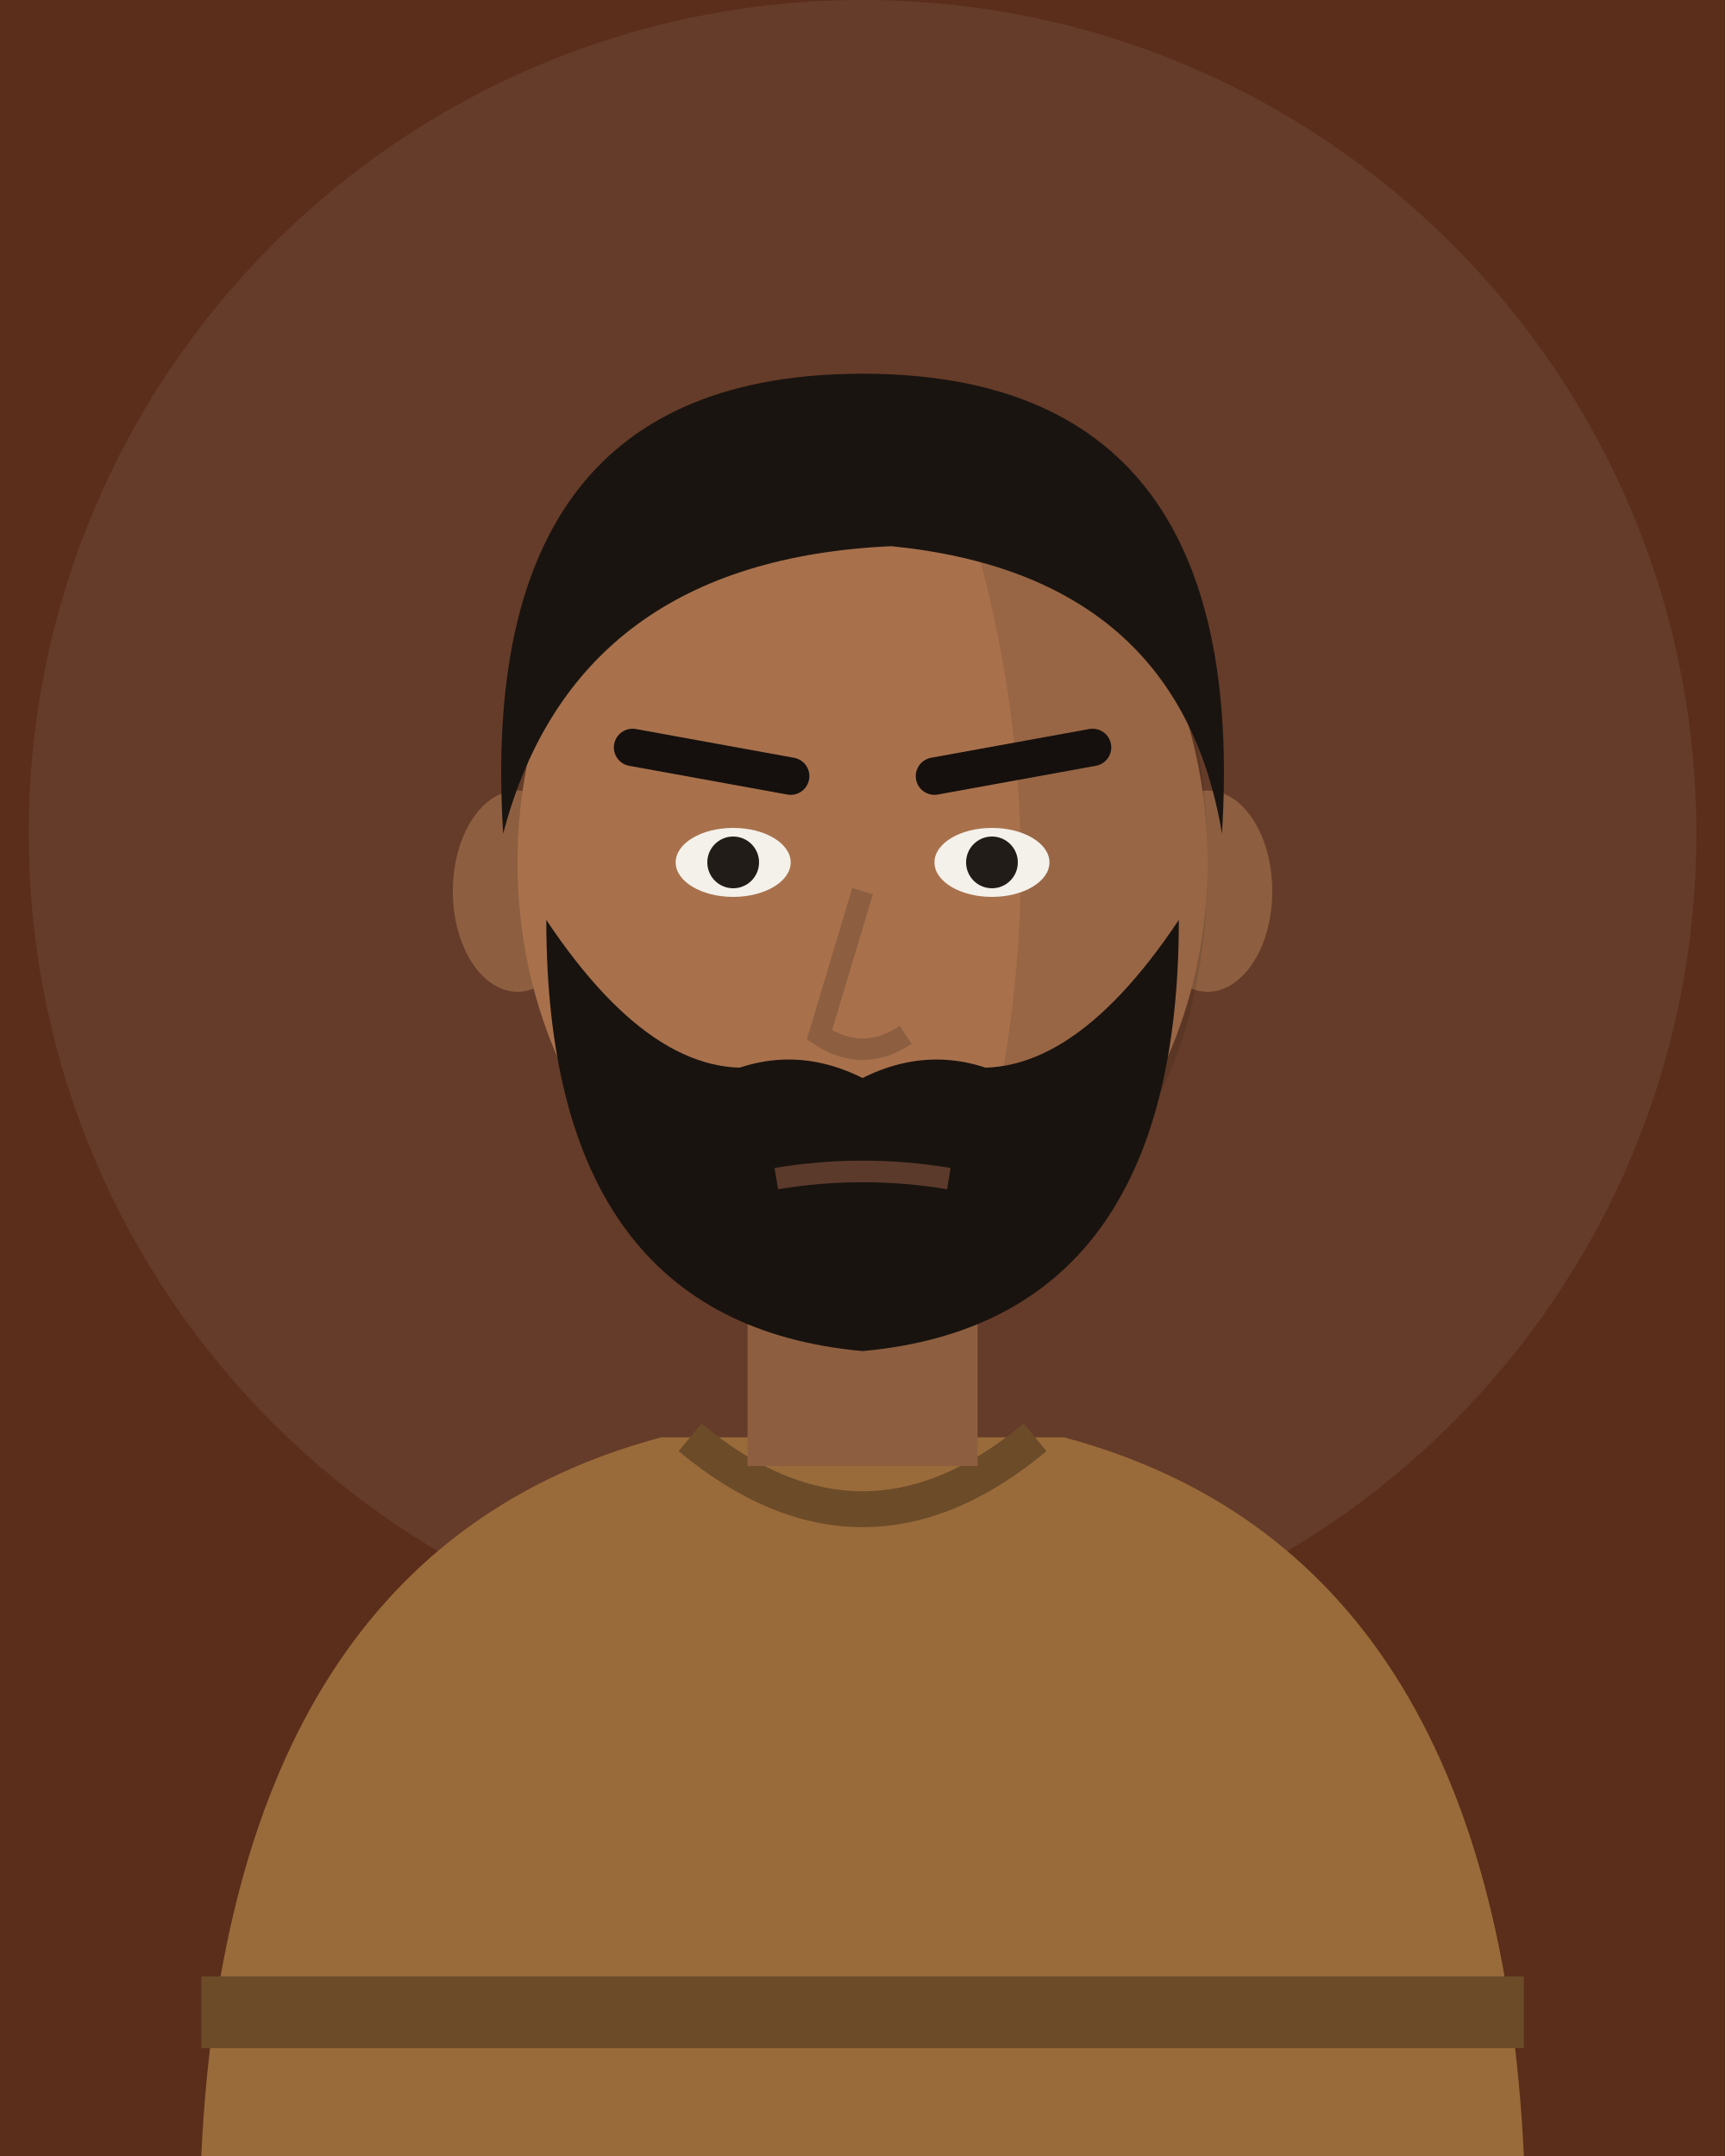
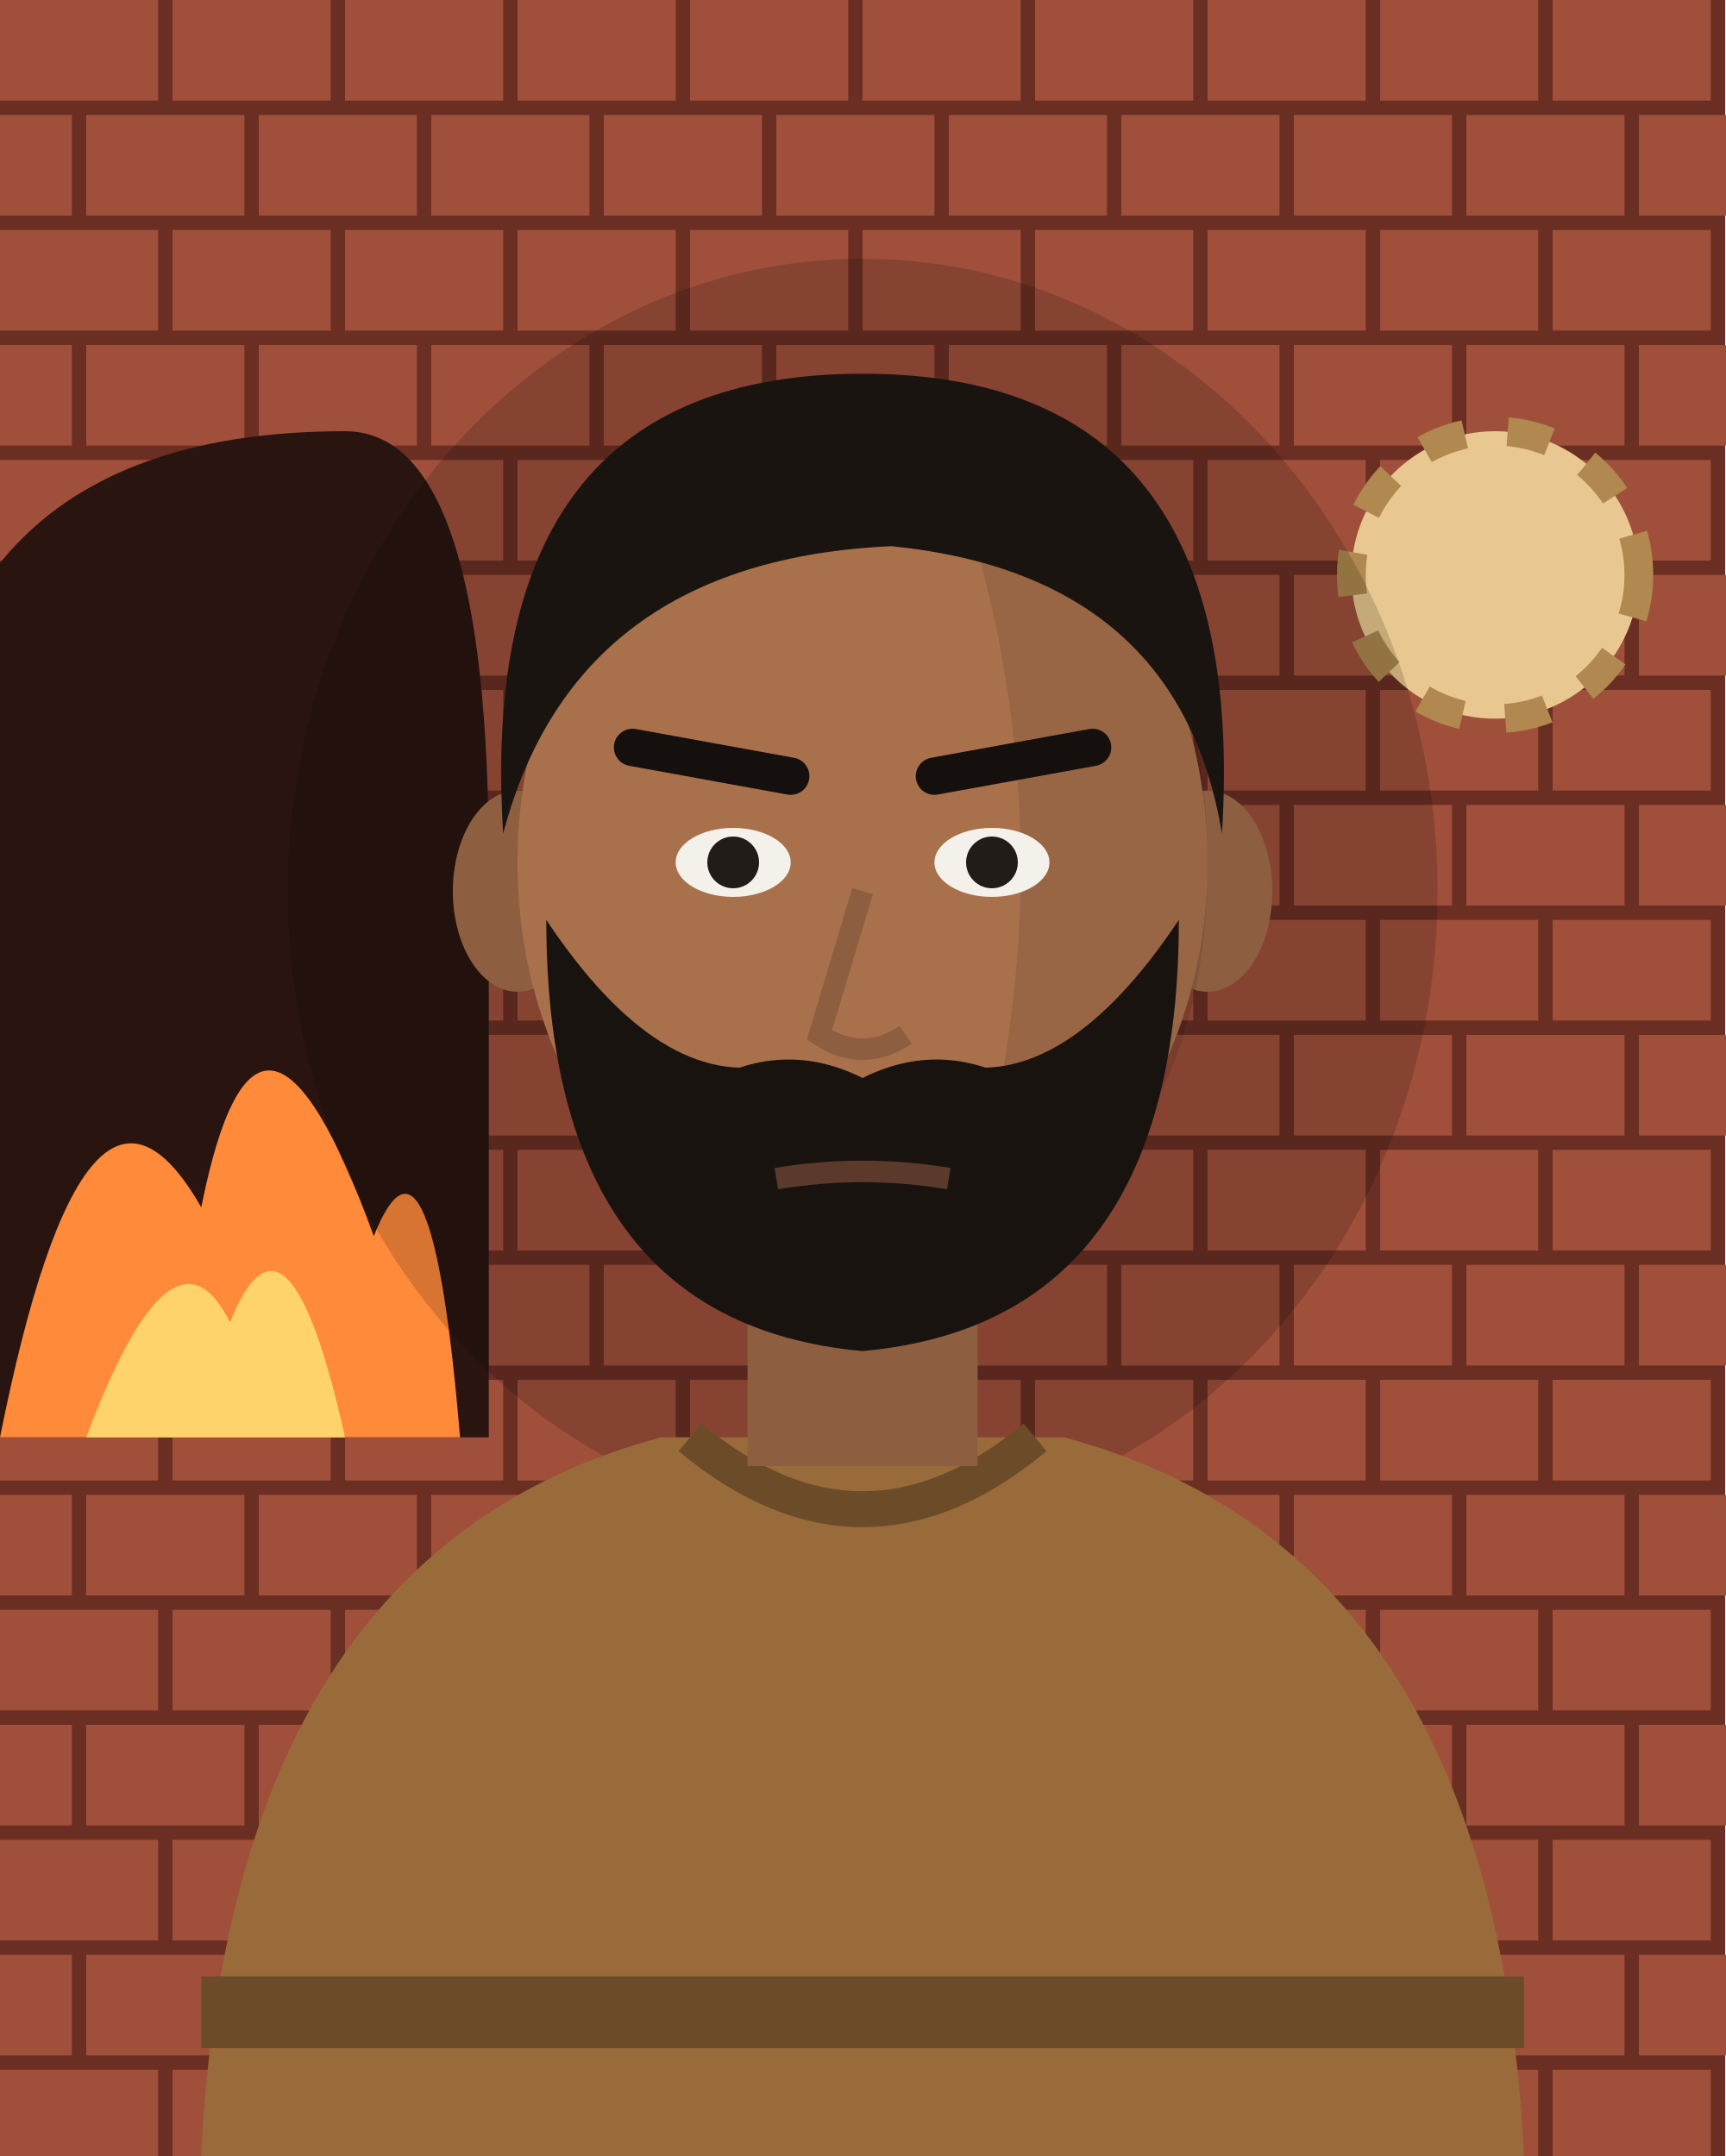
<svg xmlns="http://www.w3.org/2000/svg" viewBox="0 0 120 150" role="img" aria-label="Aulo Pacuvio">
  <style>.fx{transform-box:fill-box;transform-origin:center}.tw{animation:tw 3s ease-in-out infinite}.pu{animation:pu 4s ease-in-out infinite}@keyframes tw{50%{opacity:.25}}@keyframes pu{50%{opacity:.55}}@keyframes spin{to{transform:rotate(360deg)}}@media (prefers-reduced-motion:reduce){*{animation:none!important}}</style>
-   <rect width="120" height="150" fill="#5a2e1a" />
-   <circle cx="60" cy="58" r="58" fill="#fff" opacity=".07" />
+   <rect width="120" height="150" fill="#6a2e22" />
+   <rect x="0" y="0" width="11" height="7" fill="#a0503a" />
+   <rect x="12" y="0" width="11" height="7" fill="#a0503a" />
+   <rect x="24" y="0" width="11" height="7" fill="#a0503a" />
+   <rect x="36" y="0" width="11" height="7" fill="#a0503a" />
+   <rect x="48" y="0" width="11" height="7" fill="#a0503a" />
+   <rect x="60" y="0" width="11" height="7" fill="#a0503a" />
+   <rect x="72" y="0" width="11" height="7" fill="#a0503a" />
+   <rect x="84" y="0" width="11" height="7" fill="#a0503a" />
+   <rect x="96" y="0" width="11" height="7" fill="#a0503a" />
+   <rect x="108" y="0" width="11" height="7" fill="#a0503a" />
+   <rect x="-6" y="8" width="11" height="7" fill="#a0503a" />
+   <rect x="6" y="8" width="11" height="7" fill="#a0503a" />
+   <rect x="18" y="8" width="11" height="7" fill="#a0503a" />
+   <rect x="30" y="8" width="11" height="7" fill="#a0503a" />
+   <rect x="42" y="8" width="11" height="7" fill="#a0503a" />
+   <rect x="54" y="8" width="11" height="7" fill="#a0503a" />
+   <rect x="66" y="8" width="11" height="7" fill="#a0503a" />
+   <rect x="78" y="8" width="11" height="7" fill="#a0503a" />
+   <rect x="90" y="8" width="11" height="7" fill="#a0503a" />
+   <rect x="102" y="8" width="11" height="7" fill="#a0503a" />
+   <rect x="114" y="8" width="11" height="7" fill="#a0503a" />
+   <rect x="0" y="16" width="11" height="7" fill="#a0503a" />
+   <rect x="12" y="16" width="11" height="7" fill="#a0503a" />
+   <rect x="24" y="16" width="11" height="7" fill="#a0503a" />
+   <rect x="36" y="16" width="11" height="7" fill="#a0503a" />
+   <rect x="48" y="16" width="11" height="7" fill="#a0503a" />
+   <rect x="60" y="16" width="11" height="7" fill="#a0503a" />
+   <rect x="72" y="16" width="11" height="7" fill="#a0503a" />
+   <rect x="84" y="16" width="11" height="7" fill="#a0503a" />
+   <rect x="96" y="16" width="11" height="7" fill="#a0503a" />
+   <rect x="108" y="16" width="11" height="7" fill="#a0503a" />
+   <rect x="-6" y="24" width="11" height="7" fill="#a0503a" />
+   <rect x="6" y="24" width="11" height="7" fill="#a0503a" />
+   <rect x="18" y="24" width="11" height="7" fill="#a0503a" />
+   <rect x="30" y="24" width="11" height="7" fill="#a0503a" />
+   <rect x="42" y="24" width="11" height="7" fill="#a0503a" />
+   <rect x="54" y="24" width="11" height="7" fill="#a0503a" />
+   <rect x="66" y="24" width="11" height="7" fill="#a0503a" />
+   <rect x="78" y="24" width="11" height="7" fill="#a0503a" />
+   <rect x="90" y="24" width="11" height="7" fill="#a0503a" />
+   <rect x="102" y="24" width="11" height="7" fill="#a0503a" />
+   <rect x="114" y="24" width="11" height="7" fill="#a0503a" />
+   <rect x="0" y="32" width="11" height="7" fill="#a0503a" />
+   <rect x="12" y="32" width="11" height="7" fill="#a0503a" />
+   <rect x="24" y="32" width="11" height="7" fill="#a0503a" />
+   <rect x="36" y="32" width="11" height="7" fill="#a0503a" />
+   <rect x="48" y="32" width="11" height="7" fill="#a0503a" />
+   <rect x="60" y="32" width="11" height="7" fill="#a0503a" />
+   <rect x="72" y="32" width="11" height="7" fill="#a0503a" />
+   <rect x="84" y="32" width="11" height="7" fill="#a0503a" />
+   <rect x="96" y="32" width="11" height="7" fill="#a0503a" />
+   <rect x="108" y="32" width="11" height="7" fill="#a0503a" />
+   <rect x="-6" y="40" width="11" height="7" fill="#a0503a" />
+   <rect x="6" y="40" width="11" height="7" fill="#a0503a" />
+   <rect x="18" y="40" width="11" height="7" fill="#a0503a" />
+   <rect x="30" y="40" width="11" height="7" fill="#a0503a" />
+   <rect x="42" y="40" width="11" height="7" fill="#a0503a" />
+   <rect x="54" y="40" width="11" height="7" fill="#a0503a" />
+   <rect x="66" y="40" width="11" height="7" fill="#a0503a" />
+   <rect x="78" y="40" width="11" height="7" fill="#a0503a" />
+   <rect x="90" y="40" width="11" height="7" fill="#a0503a" />
+   <rect x="102" y="40" width="11" height="7" fill="#a0503a" />
+   <rect x="114" y="40" width="11" height="7" fill="#a0503a" />
+   <rect x="0" y="48" width="11" height="7" fill="#a0503a" />
+   <rect x="12" y="48" width="11" height="7" fill="#a0503a" />
+   <rect x="24" y="48" width="11" height="7" fill="#a0503a" />
+   <rect x="36" y="48" width="11" height="7" fill="#a0503a" />
+   <rect x="48" y="48" width="11" height="7" fill="#a0503a" />
+   <rect x="60" y="48" width="11" height="7" fill="#a0503a" />
+   <rect x="72" y="48" width="11" height="7" fill="#a0503a" />
+   <rect x="84" y="48" width="11" height="7" fill="#a0503a" />
+   <rect x="96" y="48" width="11" height="7" fill="#a0503a" />
+   <rect x="108" y="48" width="11" height="7" fill="#a0503a" />
+   <rect x="-6" y="56" width="11" height="7" fill="#a0503a" />
+   <rect x="6" y="56" width="11" height="7" fill="#a0503a" />
+   <rect x="18" y="56" width="11" height="7" fill="#a0503a" />
+   <rect x="30" y="56" width="11" height="7" fill="#a0503a" />
+   <rect x="42" y="56" width="11" height="7" fill="#a0503a" />
+   <rect x="54" y="56" width="11" height="7" fill="#a0503a" />
+   <rect x="66" y="56" width="11" height="7" fill="#a0503a" />
+   <rect x="78" y="56" width="11" height="7" fill="#a0503a" />
+   <rect x="90" y="56" width="11" height="7" fill="#a0503a" />
+   <rect x="102" y="56" width="11" height="7" fill="#a0503a" />
+   <rect x="114" y="56" width="11" height="7" fill="#a0503a" />
+   <rect x="0" y="64" width="11" height="7" fill="#a0503a" />
+   <rect x="12" y="64" width="11" height="7" fill="#a0503a" />
+   <rect x="24" y="64" width="11" height="7" fill="#a0503a" />
+   <rect x="36" y="64" width="11" height="7" fill="#a0503a" />
+   <rect x="48" y="64" width="11" height="7" fill="#a0503a" />
+   <rect x="60" y="64" width="11" height="7" fill="#a0503a" />
+   <rect x="72" y="64" width="11" height="7" fill="#a0503a" />
+   <rect x="84" y="64" width="11" height="7" fill="#a0503a" />
+   <rect x="96" y="64" width="11" height="7" fill="#a0503a" />
+   <rect x="108" y="64" width="11" height="7" fill="#a0503a" />
+   <rect x="-6" y="72" width="11" height="7" fill="#a0503a" />
+   <rect x="6" y="72" width="11" height="7" fill="#a0503a" />
+   <rect x="18" y="72" width="11" height="7" fill="#a0503a" />
+   <rect x="30" y="72" width="11" height="7" fill="#a0503a" />
+   <rect x="42" y="72" width="11" height="7" fill="#a0503a" />
+   <rect x="54" y="72" width="11" height="7" fill="#a0503a" />
+   <rect x="66" y="72" width="11" height="7" fill="#a0503a" />
+   <rect x="78" y="72" width="11" height="7" fill="#a0503a" />
+   <rect x="90" y="72" width="11" height="7" fill="#a0503a" />
+   <rect x="102" y="72" width="11" height="7" fill="#a0503a" />
+   <rect x="114" y="72" width="11" height="7" fill="#a0503a" />
+   <rect x="0" y="80" width="11" height="7" fill="#a0503a" />
+   <rect x="12" y="80" width="11" height="7" fill="#a0503a" />
+   <rect x="24" y="80" width="11" height="7" fill="#a0503a" />
+   <rect x="36" y="80" width="11" height="7" fill="#a0503a" />
+   <rect x="48" y="80" width="11" height="7" fill="#a0503a" />
+   <rect x="60" y="80" width="11" height="7" fill="#a0503a" />
+   <rect x="72" y="80" width="11" height="7" fill="#a0503a" />
+   <rect x="84" y="80" width="11" height="7" fill="#a0503a" />
+   <rect x="96" y="80" width="11" height="7" fill="#a0503a" />
+   <rect x="108" y="80" width="11" height="7" fill="#a0503a" />
+   <rect x="-6" y="88" width="11" height="7" fill="#a0503a" />
+   <rect x="6" y="88" width="11" height="7" fill="#a0503a" />
+   <rect x="18" y="88" width="11" height="7" fill="#a0503a" />
+   <rect x="30" y="88" width="11" height="7" fill="#a0503a" />
+   <rect x="42" y="88" width="11" height="7" fill="#a0503a" />
+   <rect x="54" y="88" width="11" height="7" fill="#a0503a" />
+   <rect x="66" y="88" width="11" height="7" fill="#a0503a" />
+   <rect x="78" y="88" width="11" height="7" fill="#a0503a" />
+   <rect x="90" y="88" width="11" height="7" fill="#a0503a" />
+   <rect x="102" y="88" width="11" height="7" fill="#a0503a" />
+   <rect x="114" y="88" width="11" height="7" fill="#a0503a" />
+   <rect x="0" y="96" width="11" height="7" fill="#a0503a" />
+   <rect x="12" y="96" width="11" height="7" fill="#a0503a" />
+   <rect x="24" y="96" width="11" height="7" fill="#a0503a" />
+   <rect x="36" y="96" width="11" height="7" fill="#a0503a" />
+   <rect x="48" y="96" width="11" height="7" fill="#a0503a" />
+   <rect x="60" y="96" width="11" height="7" fill="#a0503a" />
+   <rect x="72" y="96" width="11" height="7" fill="#a0503a" />
+   <rect x="84" y="96" width="11" height="7" fill="#a0503a" />
+   <rect x="96" y="96" width="11" height="7" fill="#a0503a" />
+   <rect x="108" y="96" width="11" height="7" fill="#a0503a" />
+   <rect x="-6" y="104" width="11" height="7" fill="#a0503a" />
+   <rect x="6" y="104" width="11" height="7" fill="#a0503a" />
+   <rect x="18" y="104" width="11" height="7" fill="#a0503a" />
+   <rect x="30" y="104" width="11" height="7" fill="#a0503a" />
+   <rect x="42" y="104" width="11" height="7" fill="#a0503a" />
+   <rect x="54" y="104" width="11" height="7" fill="#a0503a" />
+   <rect x="66" y="104" width="11" height="7" fill="#a0503a" />
+   <rect x="78" y="104" width="11" height="7" fill="#a0503a" />
+   <rect x="90" y="104" width="11" height="7" fill="#a0503a" />
+   <rect x="102" y="104" width="11" height="7" fill="#a0503a" />
+   <rect x="114" y="104" width="11" height="7" fill="#a0503a" />
+   <rect x="0" y="112" width="11" height="7" fill="#a0503a" />
+   <rect x="12" y="112" width="11" height="7" fill="#a0503a" />
+   <rect x="24" y="112" width="11" height="7" fill="#a0503a" />
+   <rect x="36" y="112" width="11" height="7" fill="#a0503a" />
+   <rect x="48" y="112" width="11" height="7" fill="#a0503a" />
+   <rect x="60" y="112" width="11" height="7" fill="#a0503a" />
+   <rect x="72" y="112" width="11" height="7" fill="#a0503a" />
+   <rect x="84" y="112" width="11" height="7" fill="#a0503a" />
+   <rect x="96" y="112" width="11" height="7" fill="#a0503a" />
+   <rect x="108" y="112" width="11" height="7" fill="#a0503a" />
+   <rect x="-6" y="120" width="11" height="7" fill="#a0503a" />
+   <rect x="6" y="120" width="11" height="7" fill="#a0503a" />
+   <rect x="18" y="120" width="11" height="7" fill="#a0503a" />
+   <rect x="30" y="120" width="11" height="7" fill="#a0503a" />
+   <rect x="42" y="120" width="11" height="7" fill="#a0503a" />
+   <rect x="54" y="120" width="11" height="7" fill="#a0503a" />
+   <rect x="66" y="120" width="11" height="7" fill="#a0503a" />
+   <rect x="78" y="120" width="11" height="7" fill="#a0503a" />
+   <rect x="90" y="120" width="11" height="7" fill="#a0503a" />
+   <rect x="102" y="120" width="11" height="7" fill="#a0503a" />
+   <rect x="114" y="120" width="11" height="7" fill="#a0503a" />
+   <rect x="0" y="128" width="11" height="7" fill="#a0503a" />
+   <rect x="12" y="128" width="11" height="7" fill="#a0503a" />
+   <rect x="24" y="128" width="11" height="7" fill="#a0503a" />
+   <rect x="36" y="128" width="11" height="7" fill="#a0503a" />
+   <rect x="48" y="128" width="11" height="7" fill="#a0503a" />
+   <rect x="60" y="128" width="11" height="7" fill="#a0503a" />
+   <rect x="72" y="128" width="11" height="7" fill="#a0503a" />
+   <rect x="84" y="128" width="11" height="7" fill="#a0503a" />
+   <rect x="96" y="128" width="11" height="7" fill="#a0503a" />
+   <rect x="108" y="128" width="11" height="7" fill="#a0503a" />
+   <rect x="-6" y="136" width="11" height="7" fill="#a0503a" />
+   <rect x="6" y="136" width="11" height="7" fill="#a0503a" />
+   <rect x="18" y="136" width="11" height="7" fill="#a0503a" />
+   <rect x="30" y="136" width="11" height="7" fill="#a0503a" />
+   <rect x="42" y="136" width="11" height="7" fill="#a0503a" />
+   <rect x="54" y="136" width="11" height="7" fill="#a0503a" />
+   <rect x="66" y="136" width="11" height="7" fill="#a0503a" />
+   <rect x="78" y="136" width="11" height="7" fill="#a0503a" />
+   <rect x="90" y="136" width="11" height="7" fill="#a0503a" />
+   <rect x="102" y="136" width="11" height="7" fill="#a0503a" />
+   <rect x="114" y="136" width="11" height="7" fill="#a0503a" />
+   <rect x="0" y="144" width="11" height="7" fill="#a0503a" />
+   <rect x="12" y="144" width="11" height="7" fill="#a0503a" />
+   <rect x="24" y="144" width="11" height="7" fill="#a0503a" />
+   <rect x="36" y="144" width="11" height="7" fill="#a0503a" />
+   <rect x="48" y="144" width="11" height="7" fill="#a0503a" />
+   <rect x="60" y="144" width="11" height="7" fill="#a0503a" />
+   <rect x="72" y="144" width="11" height="7" fill="#a0503a" />
+   <rect x="84" y="144" width="11" height="7" fill="#a0503a" />
+   <rect x="96" y="144" width="11" height="7" fill="#a0503a" />
+   <rect x="108" y="144" width="11" height="7" fill="#a0503a" />
+   <path d="M-6 100 V60 Q-6 30 24 30 Q34 30 34 60 V100Z" fill="#2a1410" />
+   <path d="M0 100 Q6 70 14 84 Q18 64 26 86 Q30 76 32 100Z" fill="#ff8a3a" />
+   <path d="M6 100 Q12 84 16 92 Q20 82 24 100Z" fill="#ffd36b" />
+   <circle cx="104" cy="40" r="10" fill="#e8c890" />
+   <circle cx="104" cy="40" r="10" fill="none" stroke="#b08850" stroke-width="2" stroke-dasharray="3 3" />
+   <ellipse cx="60" cy="62" rx="40" ry="44" fill="#000" opacity=".16" />
  <path d="M14 150 Q16 108 46 100 H74 Q104 108 106 150Z" fill="#9a6b3a" />
  <path d="M48 100 Q60 110 72 100" stroke="#6c4b29" stroke-width="2.5" fill="none" />
  <path d="M14 140 H106" stroke="#6c4b29" stroke-width="5" />
  <rect x="52" y="86" width="16" height="16" fill="#8d5f40" />
  <ellipse cx="36" cy="62" rx="4.5" ry="7" fill="#8d5f40" />
  <ellipse cx="84" cy="62" rx="4.5" ry="7" fill="#8d5f40" />
  <ellipse cx="60" cy="60" rx="24" ry="29" fill="#a8714c" />
  <path d="M66 32 Q84 38 84 60 Q84 82 66 89 Q76 60 66 32Z" fill="#000" opacity=".1" />
  <path d="M35 58 Q33 26 60 26 Q87 26 85 58 Q82 40 62 38 Q40 39 35 58Z" fill="#1a1410" />
  <path d="M44 52 L55 54 M65 54 L76 52" stroke="#15100d" stroke-width="2.6" stroke-linecap="round" />
  <ellipse cx="51" cy="60" rx="4" ry="2.4" fill="#f4f1ea" />
  <circle cx="51" cy="60" r="1.8" fill="#221c18" />
  <ellipse cx="69" cy="60" rx="4" ry="2.4" fill="#f4f1ea" />
  <circle cx="69" cy="60" r="1.8" fill="#221c18" />
  <path d="M60 62 L57 72 Q60 74 63 72" fill="none" stroke="#8d5f40" stroke-width="1.5" />
  <path d="M53 80 Q60 79 67 80" stroke="#6b3b2e" stroke-width="1.8" fill="none" />
  <path d="M38 64 Q38 92 60 94 Q82 92 82 64 Q74 76 66 74 Q60 78 54 74 Q46 76 38 64Z" fill="#19130f" />
  <path d="M48 76 Q54 72 60 75 Q66 72 72 76 Q66 78 60 77 Q54 78 48 76Z" fill="#19130f" />
  <path d="M54 82 Q60 81 66 82" stroke="#5b3a2c" stroke-width="1.5" fill="none" />
</svg>
